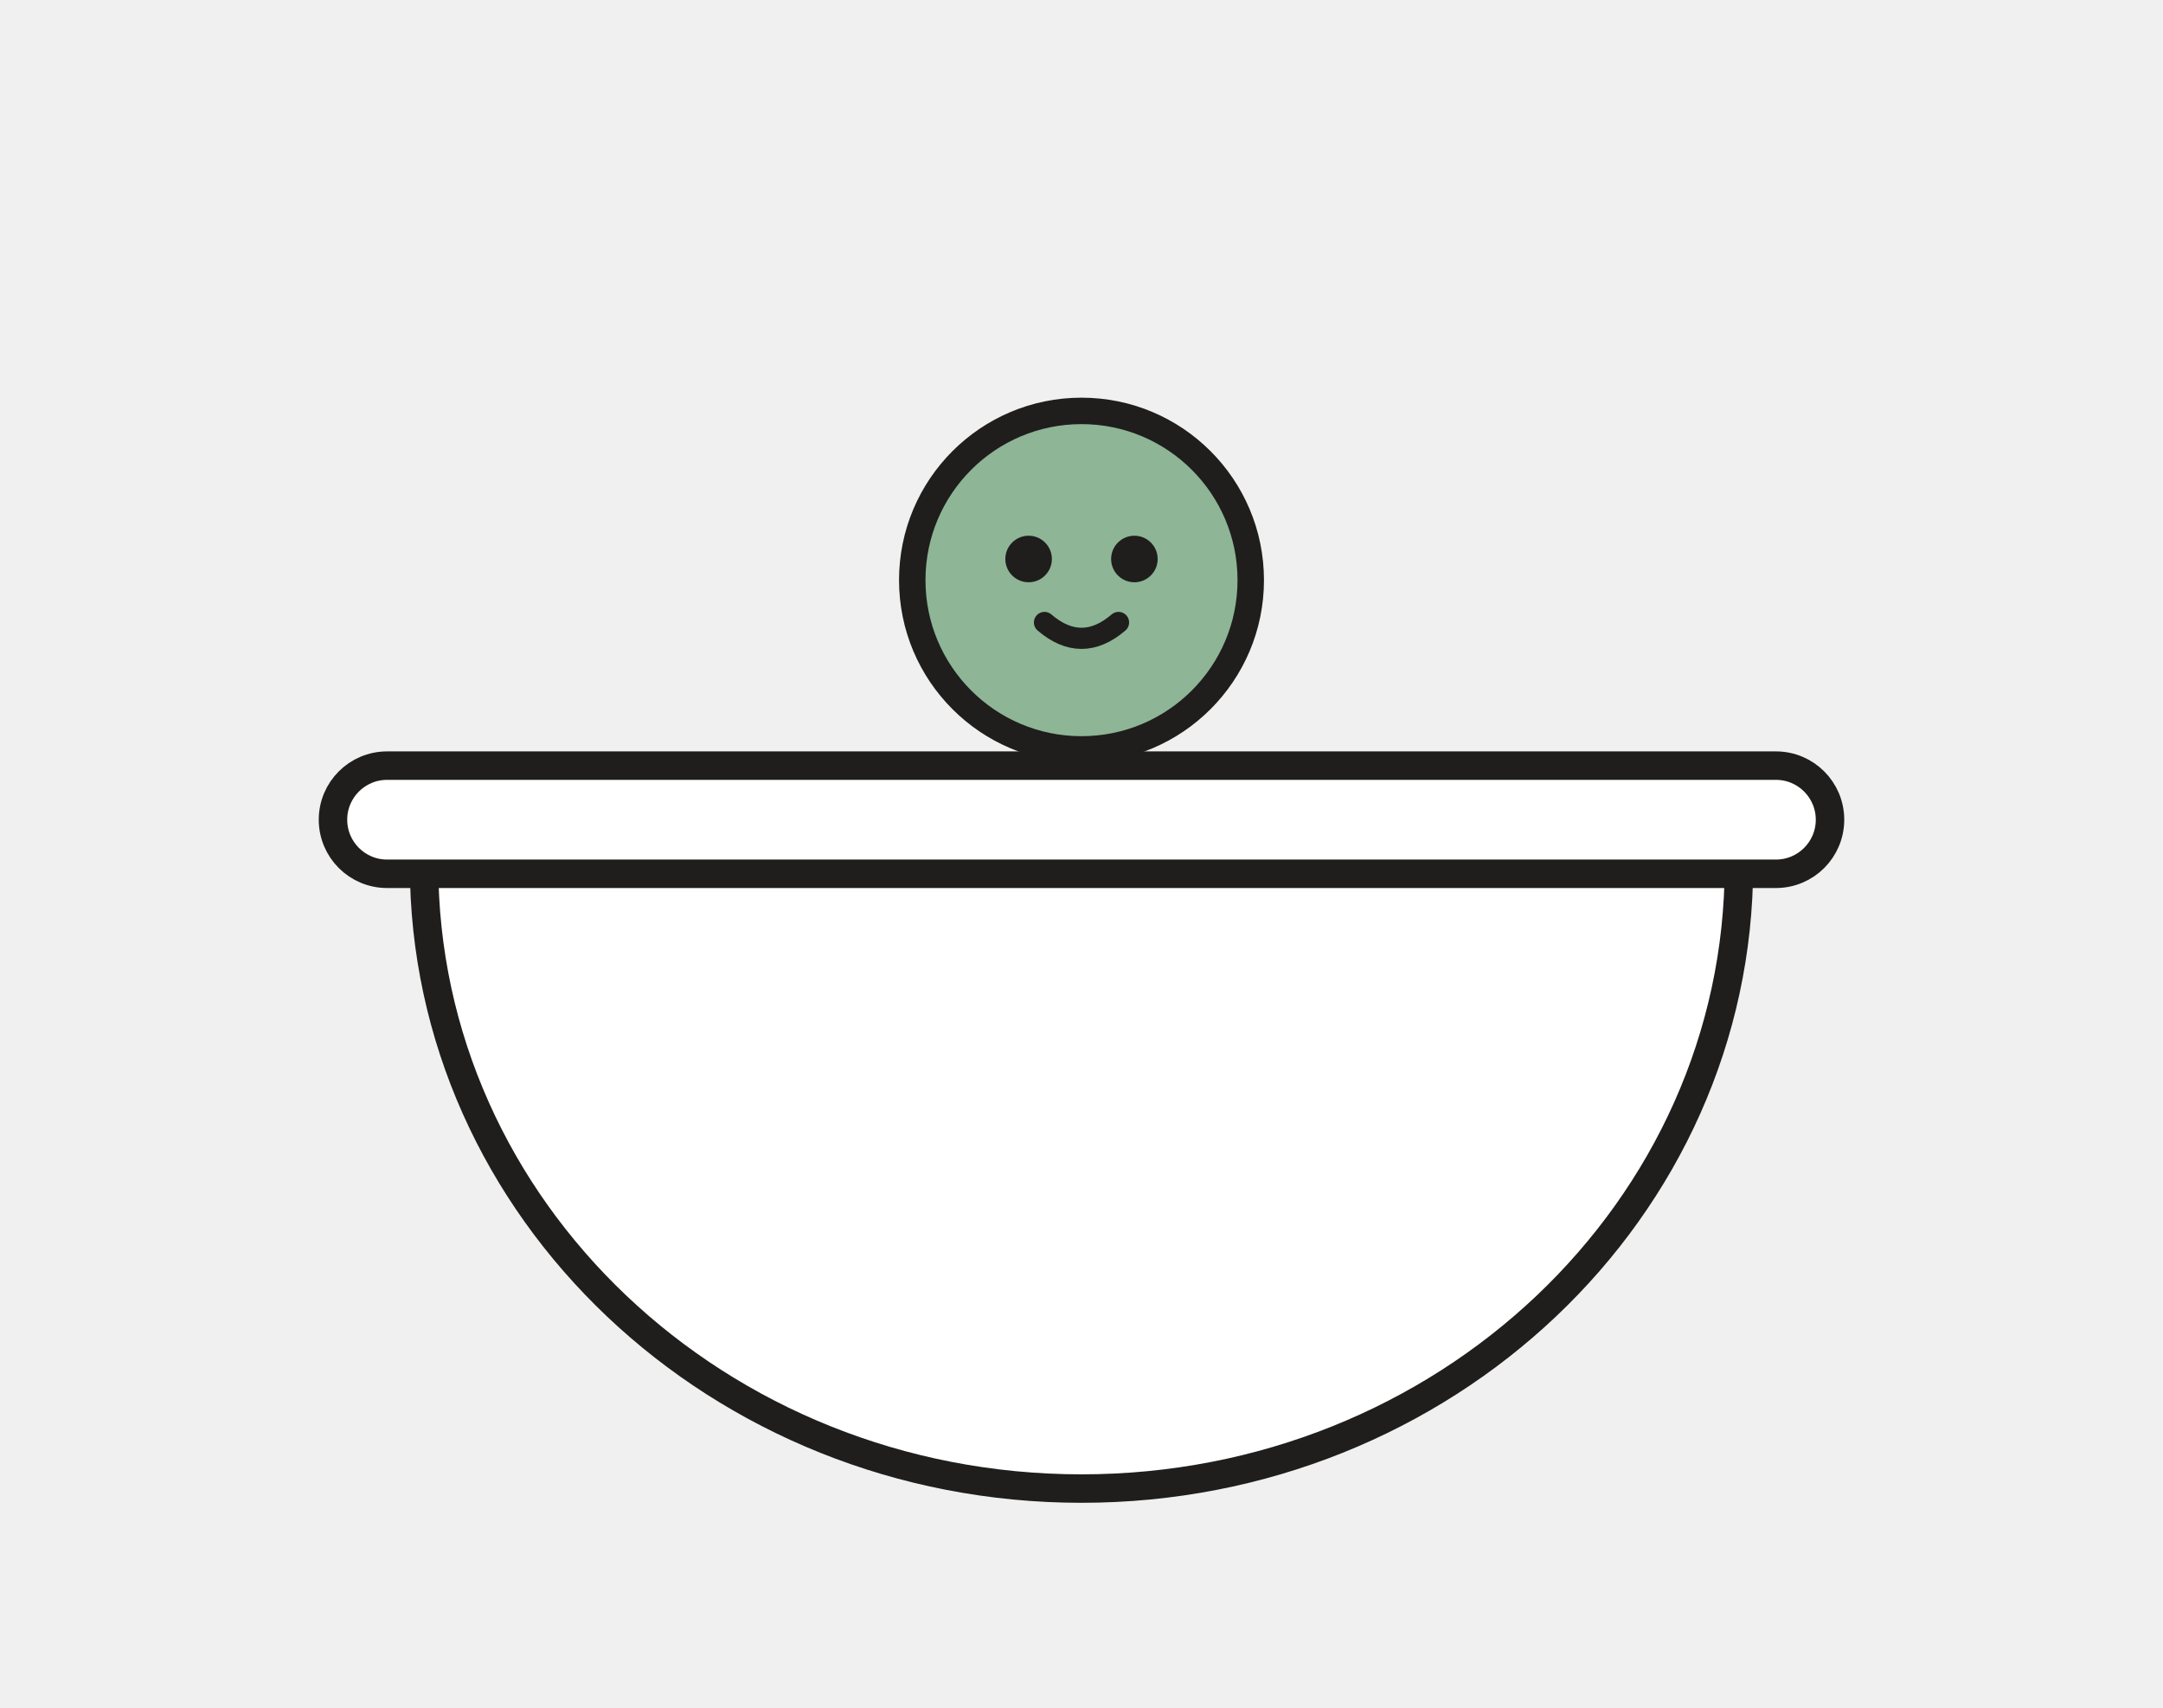
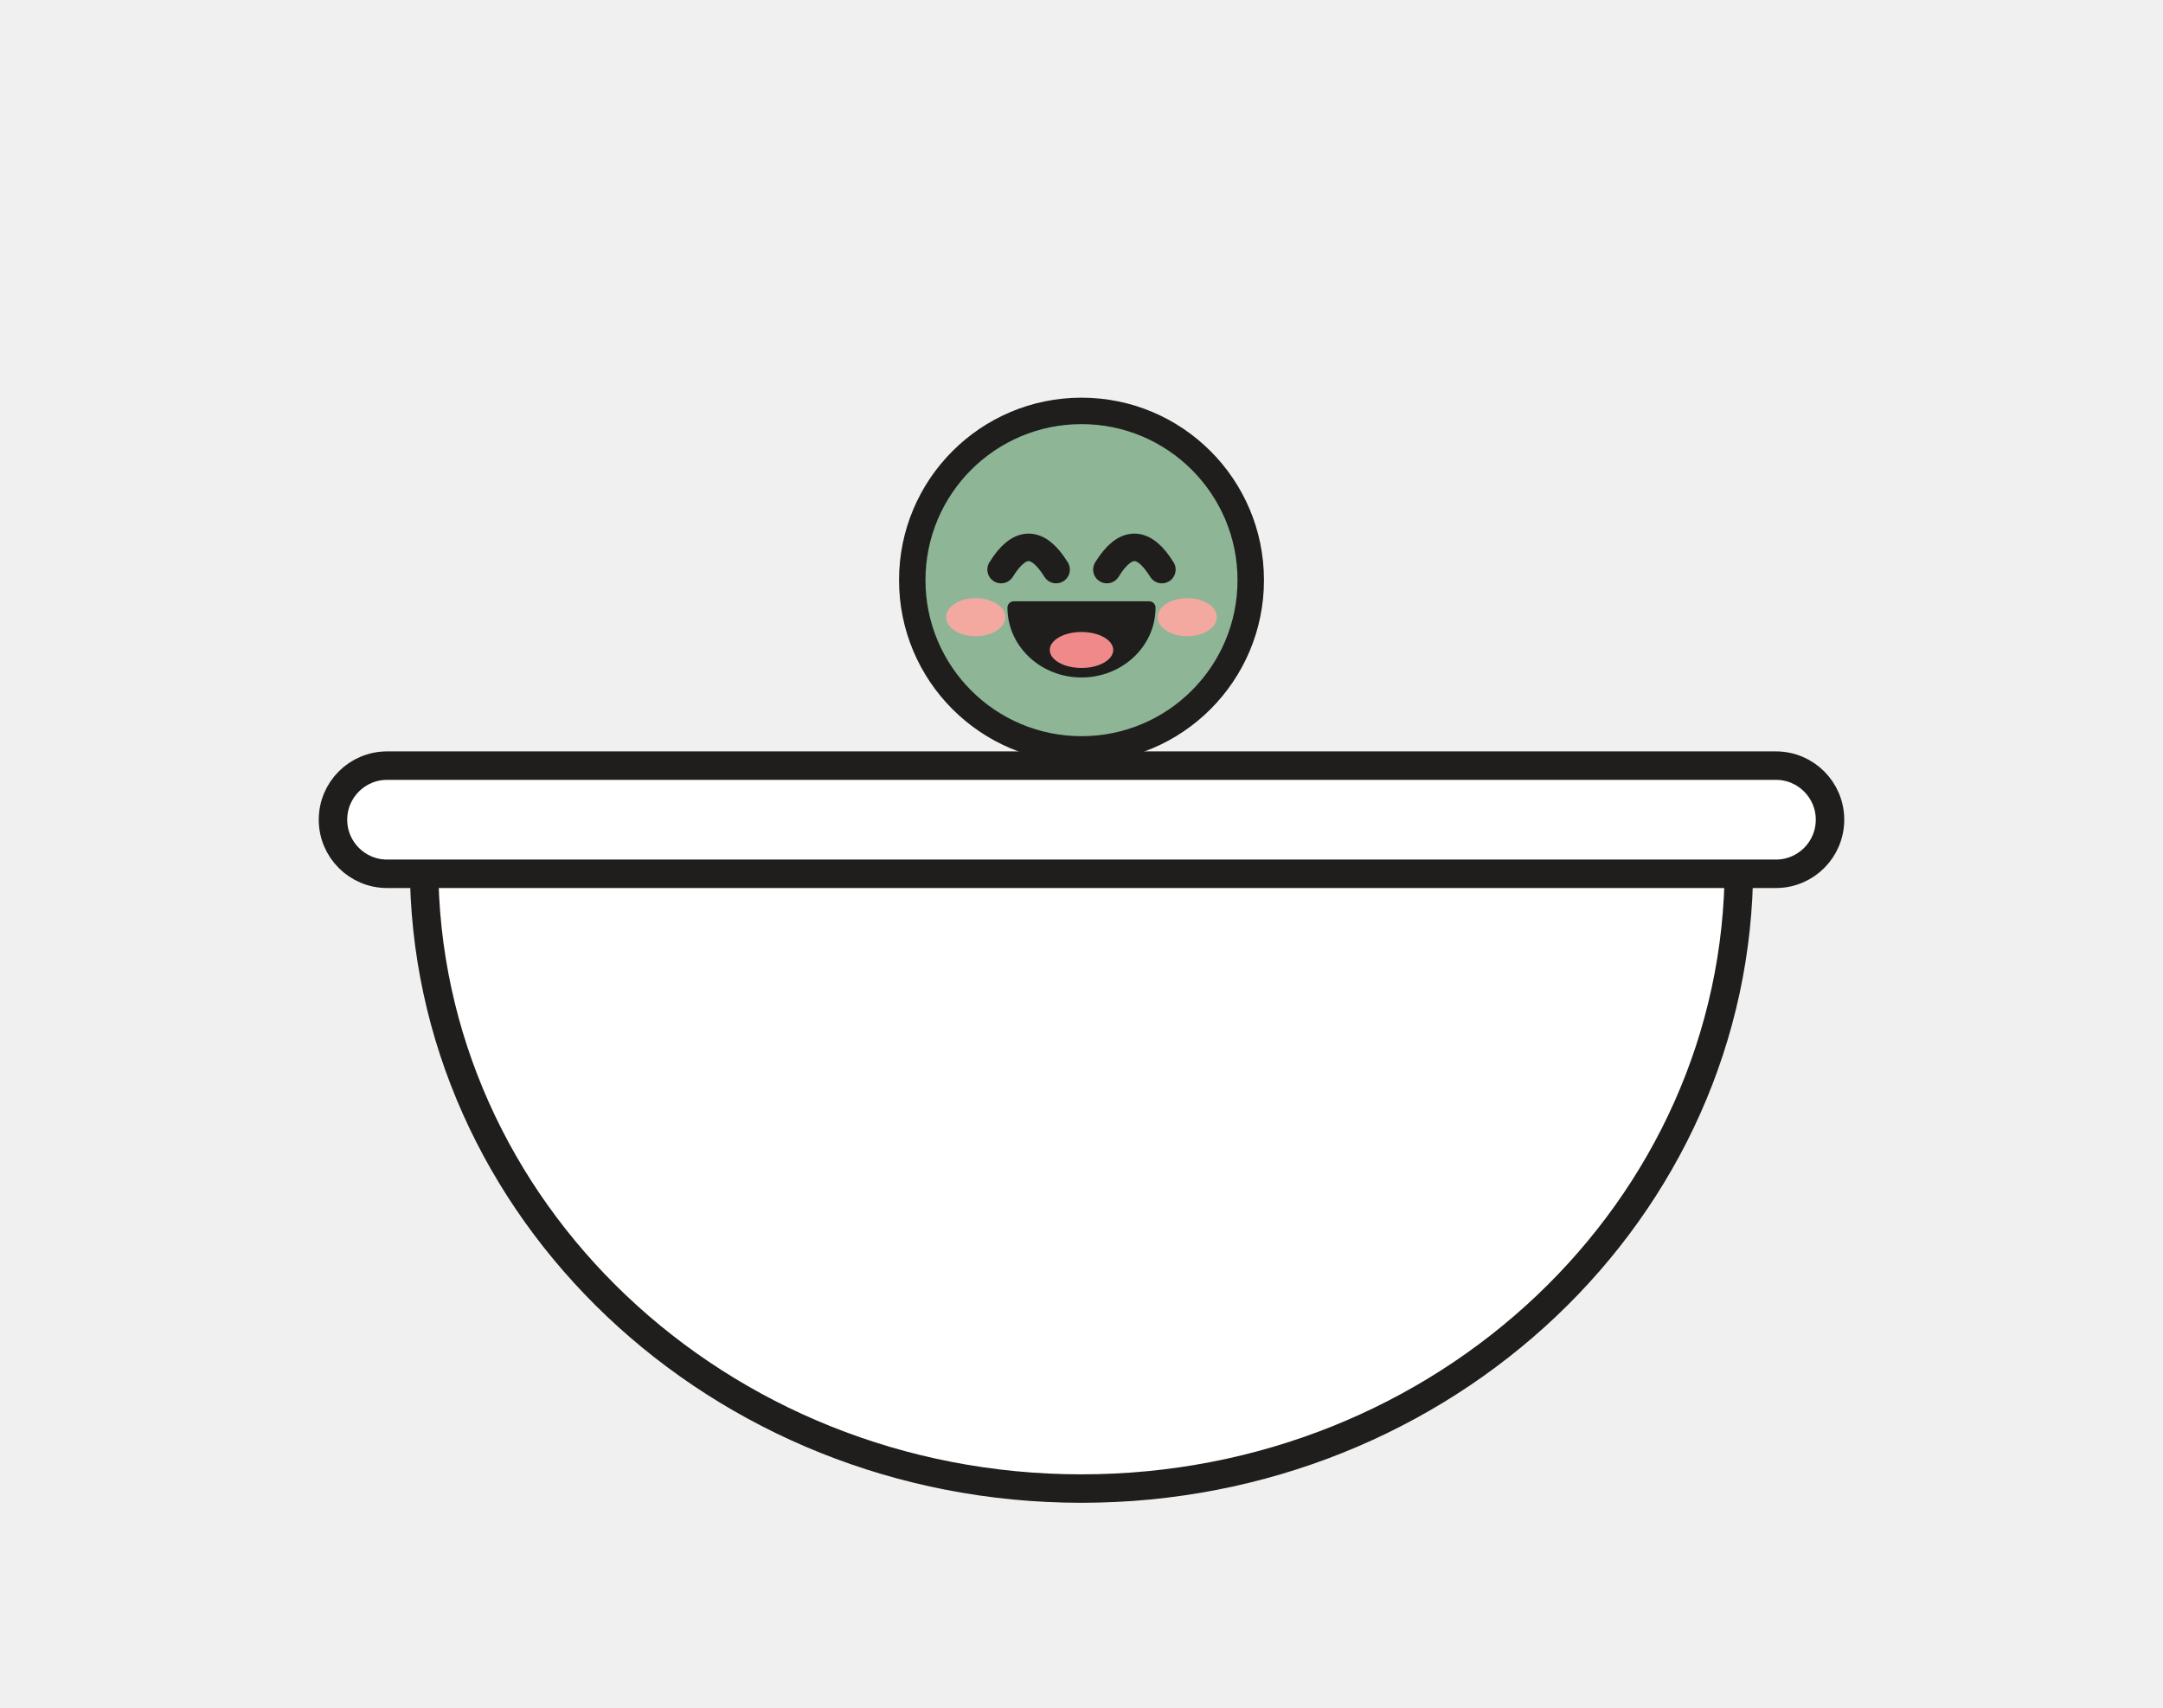
<svg xmlns="http://www.w3.org/2000/svg" viewBox="0 0 190 150" width="570" height="450" data-clip="empty-column" data-theme="light">
  <g id="bowl">
    <path d="M37.25 76A57.75 54.75 0 0 0 152.75 76Z" fill="#FFFFFF" stroke="#1F1E1C" stroke-width="2.5" stroke-linejoin="round" />
    <rect x="29.25" y="67.25" width="131.5" height="9.5" rx="4.75" fill="#FFFFFF" stroke="#1F1E1C" stroke-width="2.5" />
  </g>
  <g id="pea" data-loop="r11-roll 4.4s linear infinite" data-pivot="95 51" style="transform:translateX(0px) rotate(0deg);transform-box:view-box;transform-origin:95px 51px">
    <svg x="72.7" y="26.8" width="44.6" height="44.6" viewBox="0 0 48 48" overflow="visible">
      <g id="pea_body">
        <circle cx="24" cy="26" r="16" fill="#8DB596" stroke="#1F1E1C" stroke-width="2.5" />
      </g>
      <g id="pea_eyes">
-         <circle cx="19" cy="24" r="2.2" fill="#1F1E1C" />
-         <circle cx="29" cy="24" r="2.2" fill="#1F1E1C" />
+         <path d="M16.4 25Q19 20.8 21.6 25" fill="none" stroke="#1F1E1C" stroke-width="2.6" stroke-linecap="round" stroke-linejoin="round" />
+         <path d="M26.4 25Q29 20.8 31.6 25" fill="none" stroke="#1F1E1C" stroke-width="2.6" stroke-linecap="round" stroke-linejoin="round" />
+       </g>
+       <g id="pea_cheeks">
+         <ellipse cx="14" cy="29.5" rx="2.8" ry="1.8" fill="#F4A9A0" />
+         <ellipse cx="34" cy="29.5" rx="2.8" ry="1.8" fill="#F4A9A0" />
      </g>
      <g id="pea_mouth">
-         <path d="M20.5 30Q24 33 27.5 30" fill="none" stroke="#1F1E1C" stroke-width="2" stroke-linecap="round" stroke-linejoin="round" />
+         <path d="M17.6 28.6H30.4A6.4 6 0 0 1 17.6 28.6Z" fill="#1F1E1C" stroke="#1F1E1C" stroke-width="1.2" stroke-linejoin="round" />
+         <ellipse cx="24" cy="32.6" rx="3" ry="1.7" fill="#F08A8A" />
      </g>
    </svg>
  </g>
</svg>
